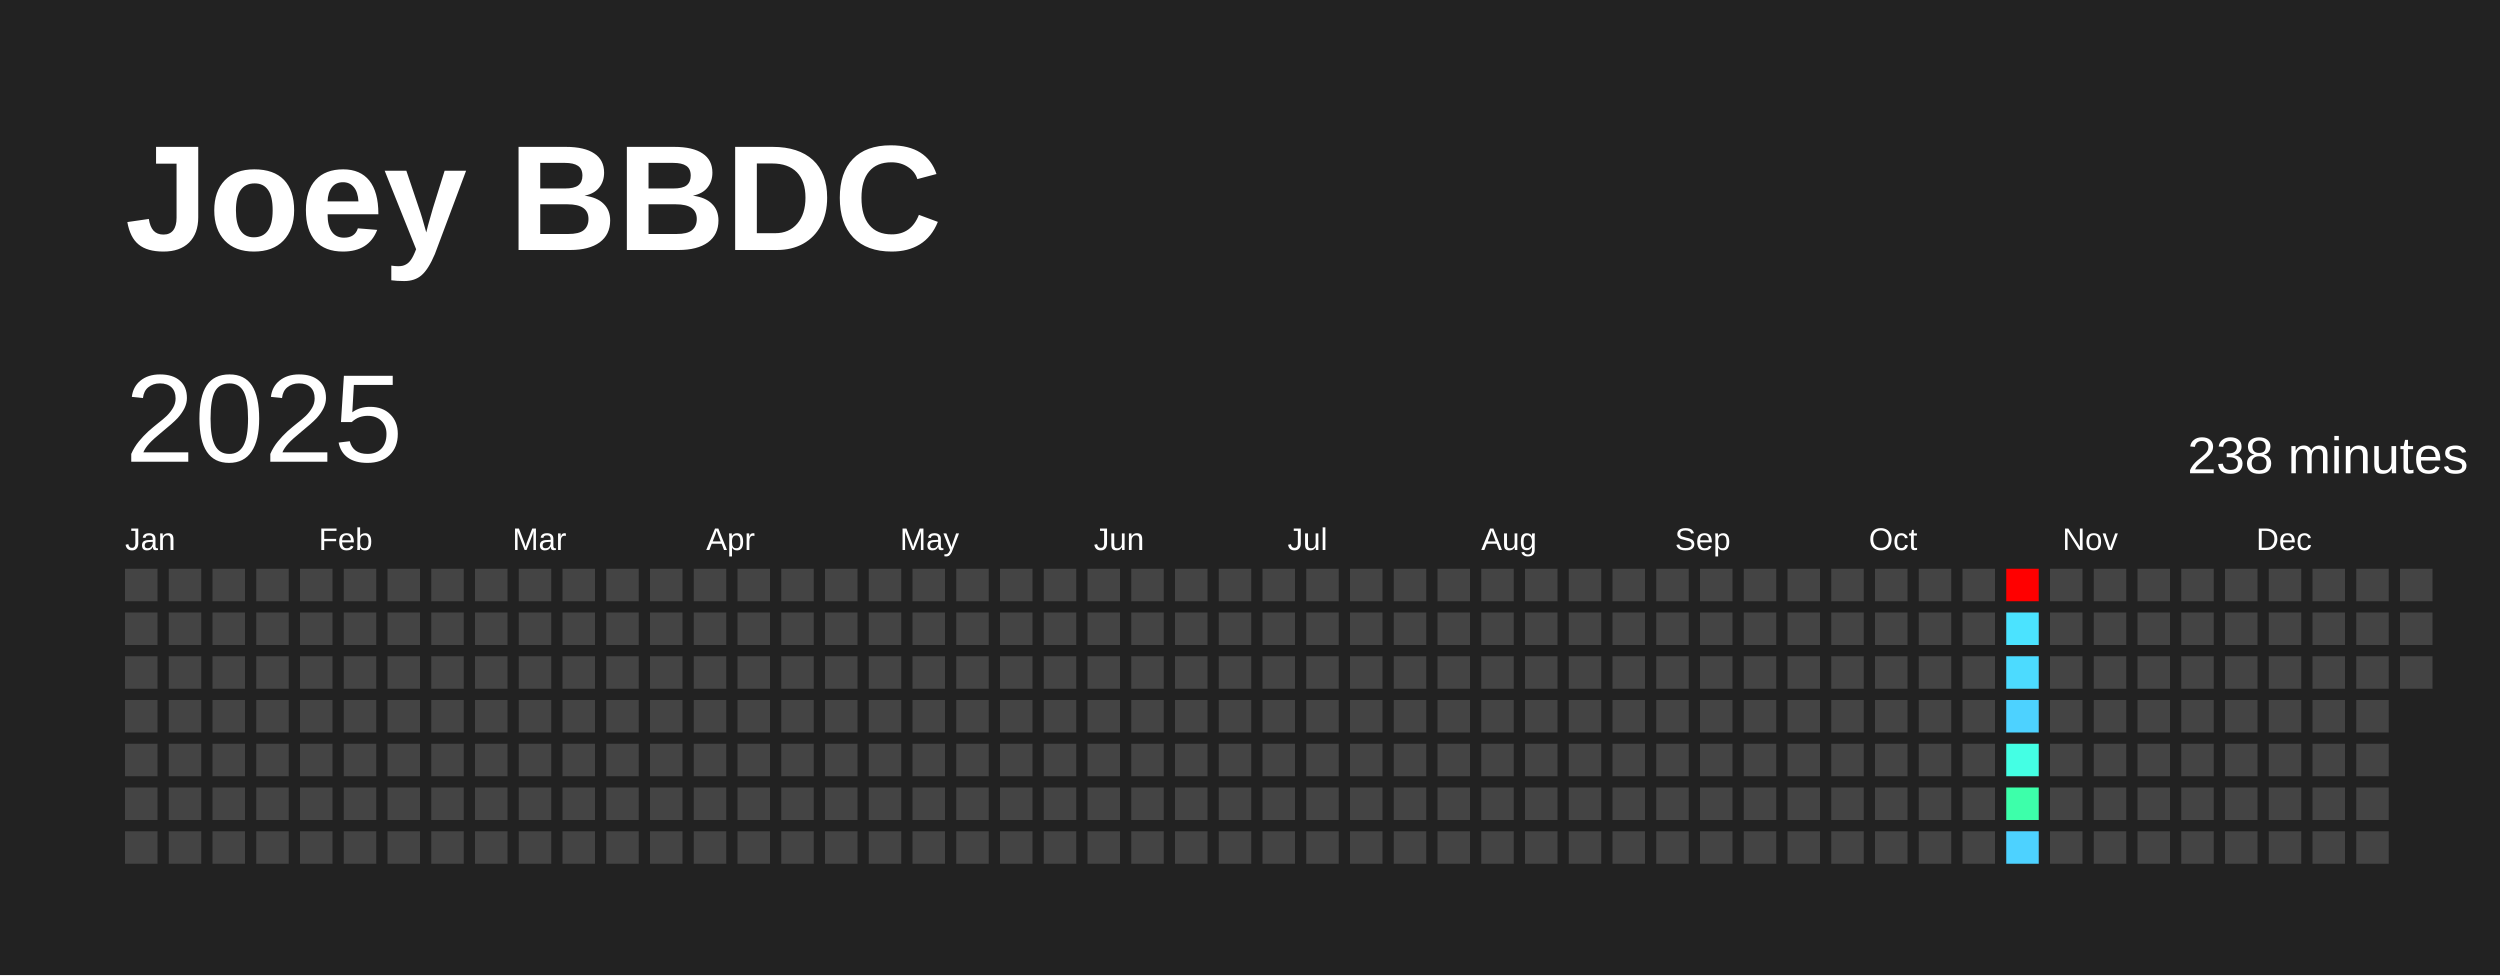
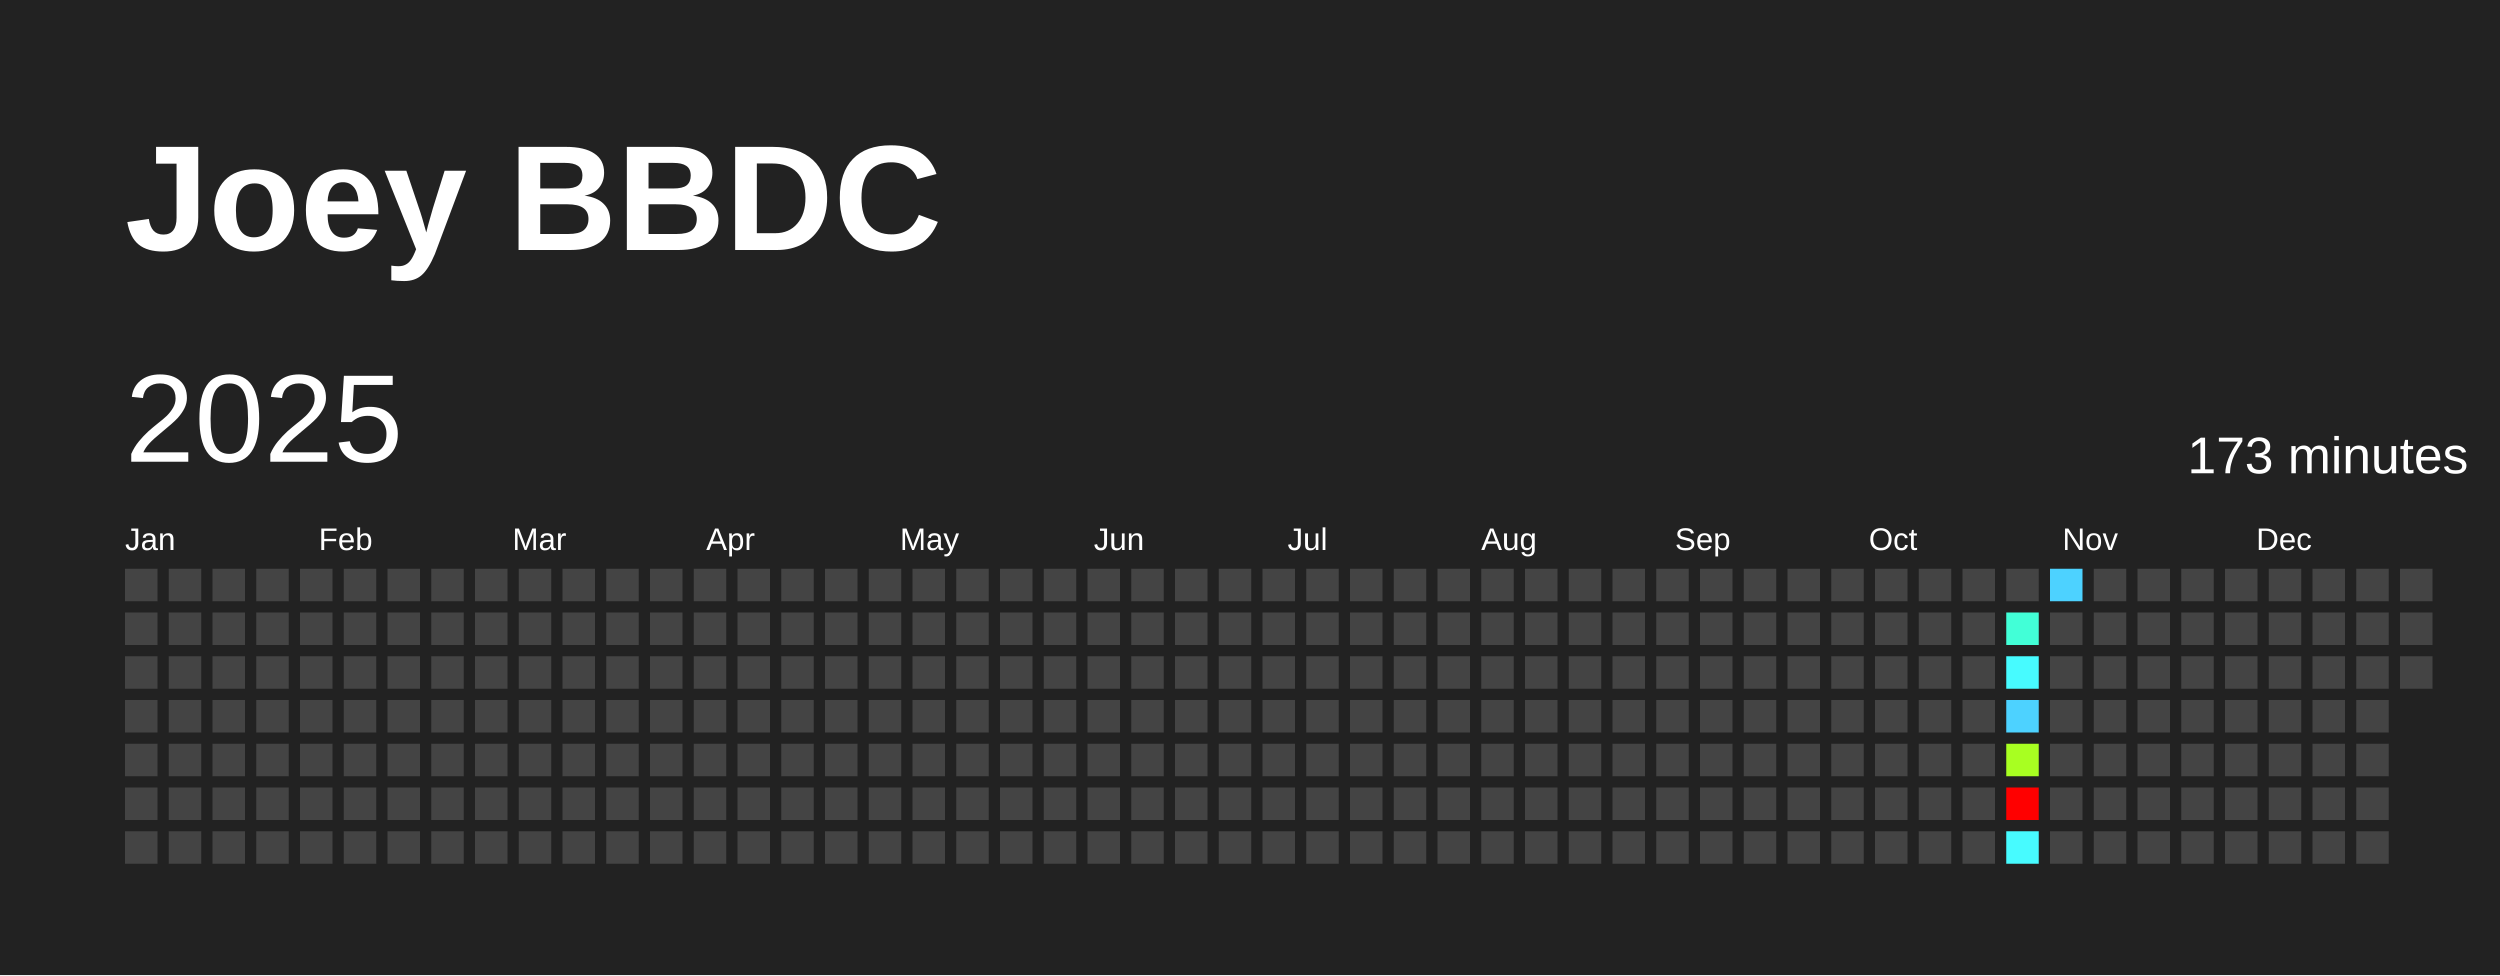
<svg xmlns="http://www.w3.org/2000/svg" baseProfile="full" height="78mm" version="1.1" viewBox="0,0,200,78" width="200mm">
  <defs />
  <rect fill="#222222" height="78" width="200" x="0" y="0" />
  <text fill="#FFFFFF" style="font-size:12px; font-family:Arial; font-weight:bold;" x="10" y="20">Joey BBDC</text>
  <text dominant-baseline="hanging" fill="#FFFFFF" style="font-size:10.0px; font-family:Arial;" x="10" y="30">2025</text>
-   <text dominant-baseline="hanging" fill="#FFFFFF" style="font-size:4.125px; font-family:Arial;" x="175" y="35">238 minutes</text>
+   <text dominant-baseline="hanging" fill="#FFFFFF" style="font-size:4.125px; font-family:Arial;" x="175" y="35">173 minutes</text>
  <text fill="#FFFFFF" style="font-size:2.5px; font-family:Arial" x="10.0" y="44">Jan</text>
  <text fill="#FFFFFF" style="font-size:2.5px; font-family:Arial" x="25.5" y="44">Feb</text>
  <text fill="#FFFFFF" style="font-size:2.5px; font-family:Arial" x="41.0" y="44">Mar</text>
  <text fill="#FFFFFF" style="font-size:2.5px; font-family:Arial" x="56.5" y="44">Apr</text>
  <text fill="#FFFFFF" style="font-size:2.5px; font-family:Arial" x="72.0" y="44">May</text>
  <text fill="#FFFFFF" style="font-size:2.5px; font-family:Arial" x="87.5" y="44">Jun</text>
  <text fill="#FFFFFF" style="font-size:2.5px; font-family:Arial" x="103.0" y="44">Jul</text>
  <text fill="#FFFFFF" style="font-size:2.5px; font-family:Arial" x="118.5" y="44">Aug</text>
  <text fill="#FFFFFF" style="font-size:2.5px; font-family:Arial" x="134.0" y="44">Sep</text>
  <text fill="#FFFFFF" style="font-size:2.5px; font-family:Arial" x="149.5" y="44">Oct</text>
  <text fill="#FFFFFF" style="font-size:2.5px; font-family:Arial" x="165.0" y="44">Nov</text>
  <text fill="#FFFFFF" style="font-size:2.5px; font-family:Arial" x="180.5" y="44">Dec</text>
  <rect fill="#444444" height="2.6" width="2.6" x="10.0" y="45.5" />
  <rect fill="#444444" height="2.6" width="2.6" x="10.0" y="49.0" />
  <rect fill="#444444" height="2.6" width="2.6" x="10.0" y="52.5" />
  <rect fill="#444444" height="2.6" width="2.6" x="10.0" y="56.0" />
  <rect fill="#444444" height="2.6" width="2.6" x="10.0" y="59.5" />
  <rect fill="#444444" height="2.6" width="2.6" x="10.0" y="63.0" />
  <rect fill="#444444" height="2.6" width="2.6" x="10.0" y="66.5" />
  <rect fill="#444444" height="2.6" width="2.6" x="13.5" y="45.5" />
  <rect fill="#444444" height="2.6" width="2.6" x="13.5" y="49.0" />
  <rect fill="#444444" height="2.6" width="2.6" x="13.5" y="52.5" />
  <rect fill="#444444" height="2.6" width="2.6" x="13.5" y="56.0" />
  <rect fill="#444444" height="2.6" width="2.6" x="13.5" y="59.5" />
  <rect fill="#444444" height="2.6" width="2.6" x="13.5" y="63.0" />
  <rect fill="#444444" height="2.6" width="2.6" x="13.5" y="66.5" />
  <rect fill="#444444" height="2.6" width="2.6" x="17.0" y="45.5" />
  <rect fill="#444444" height="2.6" width="2.6" x="17.0" y="49.0" />
  <rect fill="#444444" height="2.6" width="2.6" x="17.0" y="52.5" />
  <rect fill="#444444" height="2.6" width="2.6" x="17.0" y="56.0" />
  <rect fill="#444444" height="2.6" width="2.6" x="17.0" y="59.5" />
  <rect fill="#444444" height="2.6" width="2.6" x="17.0" y="63.0" />
  <rect fill="#444444" height="2.6" width="2.6" x="17.0" y="66.5" />
  <rect fill="#444444" height="2.6" width="2.6" x="20.5" y="45.5" />
  <rect fill="#444444" height="2.6" width="2.6" x="20.5" y="49.0" />
  <rect fill="#444444" height="2.6" width="2.6" x="20.5" y="52.5" />
  <rect fill="#444444" height="2.6" width="2.6" x="20.5" y="56.0" />
  <rect fill="#444444" height="2.6" width="2.6" x="20.5" y="59.5" />
  <rect fill="#444444" height="2.6" width="2.6" x="20.5" y="63.0" />
  <rect fill="#444444" height="2.6" width="2.6" x="20.5" y="66.5" />
  <rect fill="#444444" height="2.6" width="2.6" x="24.0" y="45.5" />
  <rect fill="#444444" height="2.6" width="2.6" x="24.0" y="49.0" />
  <rect fill="#444444" height="2.6" width="2.6" x="24.0" y="52.5" />
  <rect fill="#444444" height="2.6" width="2.6" x="24.0" y="56.0" />
  <rect fill="#444444" height="2.6" width="2.6" x="24.0" y="59.5" />
  <rect fill="#444444" height="2.6" width="2.6" x="24.0" y="63.0" />
  <rect fill="#444444" height="2.6" width="2.6" x="24.0" y="66.5" />
  <rect fill="#444444" height="2.6" width="2.6" x="27.5" y="45.5" />
  <rect fill="#444444" height="2.6" width="2.6" x="27.5" y="49.0" />
  <rect fill="#444444" height="2.6" width="2.6" x="27.5" y="52.5" />
  <rect fill="#444444" height="2.6" width="2.6" x="27.5" y="56.0" />
  <rect fill="#444444" height="2.6" width="2.6" x="27.5" y="59.5" />
  <rect fill="#444444" height="2.6" width="2.6" x="27.5" y="63.0" />
  <rect fill="#444444" height="2.6" width="2.6" x="27.5" y="66.5" />
  <rect fill="#444444" height="2.6" width="2.6" x="31.0" y="45.5" />
  <rect fill="#444444" height="2.6" width="2.6" x="31.0" y="49.0" />
  <rect fill="#444444" height="2.6" width="2.6" x="31.0" y="52.5" />
  <rect fill="#444444" height="2.6" width="2.6" x="31.0" y="56.0" />
  <rect fill="#444444" height="2.6" width="2.6" x="31.0" y="59.5" />
  <rect fill="#444444" height="2.6" width="2.6" x="31.0" y="63.0" />
  <rect fill="#444444" height="2.6" width="2.6" x="31.0" y="66.5" />
  <rect fill="#444444" height="2.6" width="2.6" x="34.5" y="45.5" />
  <rect fill="#444444" height="2.6" width="2.6" x="34.5" y="49.0" />
  <rect fill="#444444" height="2.6" width="2.6" x="34.5" y="52.5" />
  <rect fill="#444444" height="2.6" width="2.6" x="34.5" y="56.0" />
  <rect fill="#444444" height="2.6" width="2.6" x="34.5" y="59.5" />
  <rect fill="#444444" height="2.6" width="2.6" x="34.5" y="63.0" />
  <rect fill="#444444" height="2.6" width="2.6" x="34.5" y="66.5" />
  <rect fill="#444444" height="2.6" width="2.6" x="38.0" y="45.5" />
  <rect fill="#444444" height="2.6" width="2.6" x="38.0" y="49.0" />
  <rect fill="#444444" height="2.6" width="2.6" x="38.0" y="52.5" />
  <rect fill="#444444" height="2.6" width="2.6" x="38.0" y="56.0" />
  <rect fill="#444444" height="2.6" width="2.6" x="38.0" y="59.5" />
  <rect fill="#444444" height="2.6" width="2.6" x="38.0" y="63.0" />
  <rect fill="#444444" height="2.6" width="2.6" x="38.0" y="66.5" />
  <rect fill="#444444" height="2.6" width="2.6" x="41.5" y="45.5" />
  <rect fill="#444444" height="2.6" width="2.6" x="41.5" y="49.0" />
  <rect fill="#444444" height="2.6" width="2.6" x="41.5" y="52.5" />
  <rect fill="#444444" height="2.6" width="2.6" x="41.5" y="56.0" />
  <rect fill="#444444" height="2.6" width="2.6" x="41.5" y="59.5" />
  <rect fill="#444444" height="2.6" width="2.6" x="41.5" y="63.0" />
  <rect fill="#444444" height="2.6" width="2.6" x="41.5" y="66.5" />
  <rect fill="#444444" height="2.6" width="2.6" x="45.0" y="45.5" />
  <rect fill="#444444" height="2.6" width="2.6" x="45.0" y="49.0" />
  <rect fill="#444444" height="2.6" width="2.6" x="45.0" y="52.5" />
  <rect fill="#444444" height="2.6" width="2.6" x="45.0" y="56.0" />
  <rect fill="#444444" height="2.6" width="2.6" x="45.0" y="59.5" />
  <rect fill="#444444" height="2.6" width="2.6" x="45.0" y="63.0" />
  <rect fill="#444444" height="2.6" width="2.6" x="45.0" y="66.5" />
  <rect fill="#444444" height="2.6" width="2.6" x="48.5" y="45.5" />
  <rect fill="#444444" height="2.6" width="2.6" x="48.5" y="49.0" />
  <rect fill="#444444" height="2.6" width="2.6" x="48.5" y="52.5" />
  <rect fill="#444444" height="2.6" width="2.6" x="48.5" y="56.0" />
  <rect fill="#444444" height="2.6" width="2.6" x="48.5" y="59.5" />
  <rect fill="#444444" height="2.6" width="2.6" x="48.5" y="63.0" />
  <rect fill="#444444" height="2.6" width="2.6" x="48.5" y="66.5" />
  <rect fill="#444444" height="2.6" width="2.6" x="52.0" y="45.5" />
  <rect fill="#444444" height="2.6" width="2.6" x="52.0" y="49.0" />
  <rect fill="#444444" height="2.6" width="2.6" x="52.0" y="52.5" />
  <rect fill="#444444" height="2.6" width="2.6" x="52.0" y="56.0" />
  <rect fill="#444444" height="2.6" width="2.6" x="52.0" y="59.5" />
  <rect fill="#444444" height="2.6" width="2.6" x="52.0" y="63.0" />
  <rect fill="#444444" height="2.6" width="2.6" x="52.0" y="66.5" />
  <rect fill="#444444" height="2.6" width="2.6" x="55.5" y="45.5" />
  <rect fill="#444444" height="2.6" width="2.6" x="55.5" y="49.0" />
  <rect fill="#444444" height="2.6" width="2.6" x="55.5" y="52.5" />
  <rect fill="#444444" height="2.6" width="2.6" x="55.5" y="56.0" />
  <rect fill="#444444" height="2.6" width="2.6" x="55.5" y="59.5" />
  <rect fill="#444444" height="2.6" width="2.6" x="55.5" y="63.0" />
  <rect fill="#444444" height="2.6" width="2.6" x="55.5" y="66.5" />
  <rect fill="#444444" height="2.6" width="2.6" x="59.0" y="45.5" />
  <rect fill="#444444" height="2.6" width="2.6" x="59.0" y="49.0" />
  <rect fill="#444444" height="2.6" width="2.6" x="59.0" y="52.5" />
  <rect fill="#444444" height="2.6" width="2.6" x="59.0" y="56.0" />
  <rect fill="#444444" height="2.6" width="2.6" x="59.0" y="59.5" />
  <rect fill="#444444" height="2.6" width="2.6" x="59.0" y="63.0" />
  <rect fill="#444444" height="2.6" width="2.6" x="59.0" y="66.5" />
  <rect fill="#444444" height="2.6" width="2.6" x="62.5" y="45.5" />
  <rect fill="#444444" height="2.6" width="2.6" x="62.5" y="49.0" />
  <rect fill="#444444" height="2.6" width="2.6" x="62.5" y="52.5" />
  <rect fill="#444444" height="2.6" width="2.6" x="62.5" y="56.0" />
  <rect fill="#444444" height="2.6" width="2.6" x="62.5" y="59.5" />
  <rect fill="#444444" height="2.6" width="2.6" x="62.5" y="63.0" />
  <rect fill="#444444" height="2.6" width="2.6" x="62.5" y="66.5" />
  <rect fill="#444444" height="2.6" width="2.6" x="66.0" y="45.5" />
  <rect fill="#444444" height="2.6" width="2.6" x="66.0" y="49.0" />
  <rect fill="#444444" height="2.6" width="2.6" x="66.0" y="52.5" />
  <rect fill="#444444" height="2.6" width="2.6" x="66.0" y="56.0" />
  <rect fill="#444444" height="2.6" width="2.6" x="66.0" y="59.5" />
  <rect fill="#444444" height="2.6" width="2.6" x="66.0" y="63.0" />
  <rect fill="#444444" height="2.6" width="2.6" x="66.0" y="66.5" />
  <rect fill="#444444" height="2.6" width="2.6" x="69.5" y="45.5" />
  <rect fill="#444444" height="2.6" width="2.6" x="69.5" y="49.0" />
  <rect fill="#444444" height="2.6" width="2.6" x="69.5" y="52.5" />
  <rect fill="#444444" height="2.6" width="2.6" x="69.5" y="56.0" />
  <rect fill="#444444" height="2.6" width="2.6" x="69.5" y="59.5" />
  <rect fill="#444444" height="2.6" width="2.6" x="69.5" y="63.0" />
  <rect fill="#444444" height="2.6" width="2.6" x="69.5" y="66.5" />
  <rect fill="#444444" height="2.6" width="2.6" x="73.0" y="45.5" />
  <rect fill="#444444" height="2.6" width="2.6" x="73.0" y="49.0" />
  <rect fill="#444444" height="2.6" width="2.6" x="73.0" y="52.5" />
  <rect fill="#444444" height="2.6" width="2.6" x="73.0" y="56.0" />
  <rect fill="#444444" height="2.6" width="2.6" x="73.0" y="59.5" />
  <rect fill="#444444" height="2.6" width="2.6" x="73.0" y="63.0" />
  <rect fill="#444444" height="2.6" width="2.6" x="73.0" y="66.5" />
  <rect fill="#444444" height="2.6" width="2.6" x="76.5" y="45.5" />
  <rect fill="#444444" height="2.6" width="2.6" x="76.5" y="49.0" />
  <rect fill="#444444" height="2.6" width="2.6" x="76.5" y="52.5" />
  <rect fill="#444444" height="2.6" width="2.6" x="76.5" y="56.0" />
  <rect fill="#444444" height="2.6" width="2.6" x="76.5" y="59.5" />
  <rect fill="#444444" height="2.6" width="2.6" x="76.5" y="63.0" />
  <rect fill="#444444" height="2.6" width="2.6" x="76.5" y="66.5" />
  <rect fill="#444444" height="2.6" width="2.6" x="80.0" y="45.5" />
  <rect fill="#444444" height="2.6" width="2.6" x="80.0" y="49.0" />
  <rect fill="#444444" height="2.6" width="2.6" x="80.0" y="52.5" />
  <rect fill="#444444" height="2.6" width="2.6" x="80.0" y="56.0" />
  <rect fill="#444444" height="2.6" width="2.6" x="80.0" y="59.5" />
  <rect fill="#444444" height="2.6" width="2.6" x="80.0" y="63.0" />
  <rect fill="#444444" height="2.6" width="2.6" x="80.0" y="66.5" />
  <rect fill="#444444" height="2.6" width="2.6" x="83.5" y="45.5" />
  <rect fill="#444444" height="2.6" width="2.6" x="83.5" y="49.0" />
  <rect fill="#444444" height="2.6" width="2.6" x="83.5" y="52.5" />
  <rect fill="#444444" height="2.6" width="2.6" x="83.5" y="56.0" />
  <rect fill="#444444" height="2.6" width="2.6" x="83.5" y="59.5" />
  <rect fill="#444444" height="2.6" width="2.6" x="83.5" y="63.0" />
  <rect fill="#444444" height="2.6" width="2.6" x="83.5" y="66.5" />
  <rect fill="#444444" height="2.6" width="2.6" x="87.0" y="45.5" />
  <rect fill="#444444" height="2.6" width="2.6" x="87.0" y="49.0" />
  <rect fill="#444444" height="2.6" width="2.6" x="87.0" y="52.5" />
  <rect fill="#444444" height="2.6" width="2.6" x="87.0" y="56.0" />
  <rect fill="#444444" height="2.6" width="2.6" x="87.0" y="59.5" />
  <rect fill="#444444" height="2.6" width="2.6" x="87.0" y="63.0" />
  <rect fill="#444444" height="2.6" width="2.6" x="87.0" y="66.5" />
  <rect fill="#444444" height="2.6" width="2.6" x="90.5" y="45.5" />
  <rect fill="#444444" height="2.6" width="2.6" x="90.5" y="49.0" />
  <rect fill="#444444" height="2.6" width="2.6" x="90.5" y="52.5" />
  <rect fill="#444444" height="2.6" width="2.6" x="90.5" y="56.0" />
  <rect fill="#444444" height="2.6" width="2.6" x="90.5" y="59.5" />
  <rect fill="#444444" height="2.6" width="2.6" x="90.5" y="63.0" />
  <rect fill="#444444" height="2.6" width="2.6" x="90.5" y="66.5" />
  <rect fill="#444444" height="2.6" width="2.6" x="94.0" y="45.5" />
  <rect fill="#444444" height="2.6" width="2.6" x="94.0" y="49.0" />
  <rect fill="#444444" height="2.6" width="2.6" x="94.0" y="52.5" />
  <rect fill="#444444" height="2.6" width="2.6" x="94.0" y="56.0" />
  <rect fill="#444444" height="2.6" width="2.6" x="94.0" y="59.5" />
  <rect fill="#444444" height="2.6" width="2.6" x="94.0" y="63.0" />
  <rect fill="#444444" height="2.6" width="2.6" x="94.0" y="66.5" />
  <rect fill="#444444" height="2.6" width="2.6" x="97.5" y="45.5" />
  <rect fill="#444444" height="2.6" width="2.6" x="97.5" y="49.0" />
  <rect fill="#444444" height="2.6" width="2.6" x="97.5" y="52.5" />
  <rect fill="#444444" height="2.6" width="2.6" x="97.5" y="56.0" />
  <rect fill="#444444" height="2.6" width="2.6" x="97.5" y="59.5" />
  <rect fill="#444444" height="2.6" width="2.6" x="97.5" y="63.0" />
  <rect fill="#444444" height="2.6" width="2.6" x="97.5" y="66.5" />
  <rect fill="#444444" height="2.6" width="2.6" x="101.0" y="45.5" />
  <rect fill="#444444" height="2.6" width="2.6" x="101.0" y="49.0" />
  <rect fill="#444444" height="2.6" width="2.6" x="101.0" y="52.5" />
  <rect fill="#444444" height="2.6" width="2.6" x="101.0" y="56.0" />
  <rect fill="#444444" height="2.6" width="2.6" x="101.0" y="59.5" />
  <rect fill="#444444" height="2.6" width="2.6" x="101.0" y="63.0" />
  <rect fill="#444444" height="2.6" width="2.6" x="101.0" y="66.5" />
  <rect fill="#444444" height="2.6" width="2.6" x="104.5" y="45.5" />
  <rect fill="#444444" height="2.6" width="2.6" x="104.5" y="49.0" />
  <rect fill="#444444" height="2.6" width="2.6" x="104.5" y="52.5" />
  <rect fill="#444444" height="2.6" width="2.6" x="104.5" y="56.0" />
  <rect fill="#444444" height="2.6" width="2.6" x="104.5" y="59.5" />
  <rect fill="#444444" height="2.6" width="2.6" x="104.5" y="63.0" />
  <rect fill="#444444" height="2.6" width="2.6" x="104.5" y="66.5" />
  <rect fill="#444444" height="2.6" width="2.6" x="108.0" y="45.5" />
  <rect fill="#444444" height="2.6" width="2.6" x="108.0" y="49.0" />
  <rect fill="#444444" height="2.6" width="2.6" x="108.0" y="52.5" />
  <rect fill="#444444" height="2.6" width="2.6" x="108.0" y="56.0" />
  <rect fill="#444444" height="2.6" width="2.6" x="108.0" y="59.5" />
  <rect fill="#444444" height="2.6" width="2.6" x="108.0" y="63.0" />
  <rect fill="#444444" height="2.6" width="2.6" x="108.0" y="66.5" />
  <rect fill="#444444" height="2.6" width="2.6" x="111.5" y="45.5" />
  <rect fill="#444444" height="2.6" width="2.6" x="111.5" y="49.0" />
  <rect fill="#444444" height="2.6" width="2.6" x="111.5" y="52.5" />
  <rect fill="#444444" height="2.6" width="2.6" x="111.5" y="56.0" />
  <rect fill="#444444" height="2.6" width="2.6" x="111.5" y="59.5" />
  <rect fill="#444444" height="2.6" width="2.6" x="111.5" y="63.0" />
  <rect fill="#444444" height="2.6" width="2.6" x="111.5" y="66.5" />
  <rect fill="#444444" height="2.6" width="2.6" x="115.0" y="45.5" />
  <rect fill="#444444" height="2.6" width="2.6" x="115.0" y="49.0" />
  <rect fill="#444444" height="2.6" width="2.6" x="115.0" y="52.5" />
  <rect fill="#444444" height="2.6" width="2.6" x="115.0" y="56.0" />
  <rect fill="#444444" height="2.6" width="2.6" x="115.0" y="59.5" />
  <rect fill="#444444" height="2.6" width="2.6" x="115.0" y="63.0" />
  <rect fill="#444444" height="2.6" width="2.6" x="115.0" y="66.5" />
  <rect fill="#444444" height="2.6" width="2.6" x="118.5" y="45.5" />
  <rect fill="#444444" height="2.6" width="2.6" x="118.5" y="49.0" />
  <rect fill="#444444" height="2.6" width="2.6" x="118.5" y="52.5" />
  <rect fill="#444444" height="2.6" width="2.6" x="118.5" y="56.0" />
  <rect fill="#444444" height="2.6" width="2.6" x="118.5" y="59.5" />
  <rect fill="#444444" height="2.6" width="2.6" x="118.5" y="63.0" />
  <rect fill="#444444" height="2.6" width="2.6" x="118.5" y="66.5" />
  <rect fill="#444444" height="2.6" width="2.6" x="122.0" y="45.5" />
  <rect fill="#444444" height="2.6" width="2.6" x="122.0" y="49.0" />
  <rect fill="#444444" height="2.6" width="2.6" x="122.0" y="52.5" />
  <rect fill="#444444" height="2.6" width="2.6" x="122.0" y="56.0" />
  <rect fill="#444444" height="2.6" width="2.6" x="122.0" y="59.5" />
  <rect fill="#444444" height="2.6" width="2.6" x="122.0" y="63.0" />
  <rect fill="#444444" height="2.6" width="2.6" x="122.0" y="66.5" />
  <rect fill="#444444" height="2.6" width="2.6" x="125.5" y="45.5" />
  <rect fill="#444444" height="2.6" width="2.6" x="125.5" y="49.0" />
  <rect fill="#444444" height="2.6" width="2.6" x="125.5" y="52.5" />
  <rect fill="#444444" height="2.6" width="2.6" x="125.5" y="56.0" />
  <rect fill="#444444" height="2.6" width="2.6" x="125.5" y="59.5" />
  <rect fill="#444444" height="2.6" width="2.6" x="125.5" y="63.0" />
  <rect fill="#444444" height="2.6" width="2.6" x="125.5" y="66.5" />
  <rect fill="#444444" height="2.6" width="2.6" x="129.0" y="45.5" />
  <rect fill="#444444" height="2.6" width="2.6" x="129.0" y="49.0" />
  <rect fill="#444444" height="2.6" width="2.6" x="129.0" y="52.5" />
  <rect fill="#444444" height="2.6" width="2.6" x="129.0" y="56.0" />
  <rect fill="#444444" height="2.6" width="2.6" x="129.0" y="59.5" />
  <rect fill="#444444" height="2.6" width="2.6" x="129.0" y="63.0" />
  <rect fill="#444444" height="2.6" width="2.6" x="129.0" y="66.5" />
  <rect fill="#444444" height="2.6" width="2.6" x="132.5" y="45.5" />
  <rect fill="#444444" height="2.6" width="2.6" x="132.5" y="49.0" />
  <rect fill="#444444" height="2.6" width="2.6" x="132.5" y="52.5" />
  <rect fill="#444444" height="2.6" width="2.6" x="132.5" y="56.0" />
  <rect fill="#444444" height="2.6" width="2.6" x="132.5" y="59.5" />
  <rect fill="#444444" height="2.6" width="2.6" x="132.5" y="63.0" />
  <rect fill="#444444" height="2.6" width="2.6" x="132.5" y="66.5" />
  <rect fill="#444444" height="2.6" width="2.6" x="136.0" y="45.5" />
  <rect fill="#444444" height="2.6" width="2.6" x="136.0" y="49.0" />
  <rect fill="#444444" height="2.6" width="2.6" x="136.0" y="52.5" />
  <rect fill="#444444" height="2.6" width="2.6" x="136.0" y="56.0" />
  <rect fill="#444444" height="2.6" width="2.6" x="136.0" y="59.5" />
  <rect fill="#444444" height="2.6" width="2.6" x="136.0" y="63.0" />
  <rect fill="#444444" height="2.6" width="2.6" x="136.0" y="66.5" />
  <rect fill="#444444" height="2.6" width="2.6" x="139.5" y="45.5" />
  <rect fill="#444444" height="2.6" width="2.6" x="139.5" y="49.0" />
  <rect fill="#444444" height="2.6" width="2.6" x="139.5" y="52.5" />
  <rect fill="#444444" height="2.6" width="2.6" x="139.5" y="56.0" />
  <rect fill="#444444" height="2.6" width="2.6" x="139.5" y="59.5" />
  <rect fill="#444444" height="2.6" width="2.6" x="139.5" y="63.0" />
  <rect fill="#444444" height="2.6" width="2.6" x="139.5" y="66.5" />
  <rect fill="#444444" height="2.6" width="2.6" x="143.0" y="45.5" />
  <rect fill="#444444" height="2.6" width="2.6" x="143.0" y="49.0" />
  <rect fill="#444444" height="2.6" width="2.6" x="143.0" y="52.5" />
  <rect fill="#444444" height="2.6" width="2.6" x="143.0" y="56.0" />
  <rect fill="#444444" height="2.6" width="2.6" x="143.0" y="59.5" />
  <rect fill="#444444" height="2.6" width="2.6" x="143.0" y="63.0" />
  <rect fill="#444444" height="2.6" width="2.6" x="143.0" y="66.5" />
  <rect fill="#444444" height="2.6" width="2.6" x="146.5" y="45.5" />
  <rect fill="#444444" height="2.6" width="2.6" x="146.5" y="49.0" />
  <rect fill="#444444" height="2.6" width="2.6" x="146.5" y="52.5" />
  <rect fill="#444444" height="2.6" width="2.6" x="146.5" y="56.0" />
  <rect fill="#444444" height="2.6" width="2.6" x="146.5" y="59.5" />
  <rect fill="#444444" height="2.6" width="2.6" x="146.5" y="63.0" />
  <rect fill="#444444" height="2.6" width="2.6" x="146.5" y="66.5" />
  <rect fill="#444444" height="2.6" width="2.6" x="150.0" y="45.5" />
  <rect fill="#444444" height="2.6" width="2.6" x="150.0" y="49.0" />
  <rect fill="#444444" height="2.6" width="2.6" x="150.0" y="52.5" />
  <rect fill="#444444" height="2.6" width="2.6" x="150.0" y="56.0" />
  <rect fill="#444444" height="2.6" width="2.6" x="150.0" y="59.5" />
  <rect fill="#444444" height="2.6" width="2.6" x="150.0" y="63.0" />
  <rect fill="#444444" height="2.6" width="2.6" x="150.0" y="66.5" />
  <rect fill="#444444" height="2.6" width="2.6" x="153.5" y="45.5" />
  <rect fill="#444444" height="2.6" width="2.6" x="153.5" y="49.0" />
  <rect fill="#444444" height="2.6" width="2.6" x="153.5" y="52.5" />
  <rect fill="#444444" height="2.6" width="2.6" x="153.5" y="56.0" />
  <rect fill="#444444" height="2.6" width="2.6" x="153.5" y="59.5" />
  <rect fill="#444444" height="2.6" width="2.6" x="153.5" y="63.0" />
  <rect fill="#444444" height="2.6" width="2.6" x="153.5" y="66.5" />
  <rect fill="#444444" height="2.6" width="2.6" x="157.0" y="45.5" />
  <rect fill="#444444" height="2.6" width="2.6" x="157.0" y="49.0" />
  <rect fill="#444444" height="2.6" width="2.6" x="157.0" y="52.5" />
  <rect fill="#444444" height="2.6" width="2.6" x="157.0" y="56.0" />
  <rect fill="#444444" height="2.6" width="2.6" x="157.0" y="59.5" />
  <rect fill="#444444" height="2.6" width="2.6" x="157.0" y="63.0" />
  <rect fill="#444444" height="2.6" width="2.6" x="157.0" y="66.5" />
-   <rect fill="red" height="2.6" width="2.6" x="160.5" y="45.5" />
-   <rect fill="#4be3ff" height="2.6" width="2.6" x="160.5" y="49.0" />
-   <rect fill="#4cdbff" height="2.6" width="2.6" x="160.5" y="52.5" />
+   <rect fill="#444444" height="2.6" width="2.6" x="160.5" y="45.5" />
+   <rect fill="#42ffd7" height="2.6" width="2.6" x="160.5" y="49.0" />
+   <rect fill="#47fbff" height="2.6" width="2.6" x="160.5" y="52.5" />
  <rect fill="#4dd2ff" height="2.6" width="2.6" x="160.5" y="56.0" />
-   <rect fill="#44ffe4" height="2.6" width="2.6" x="160.5" y="59.5" />
-   <rect fill="#3dffaa" height="2.6" width="2.6" x="160.5" y="63.0" />
-   <rect fill="#4dd2ff" height="2.6" width="2.6" x="160.5" y="66.5" />
-   <rect fill="#444444" height="2.6" width="2.6" x="164.0" y="45.5" />
+   <rect fill="#a8ff21" height="2.6" width="2.6" x="160.5" y="59.5" />
+   <rect fill="red" height="2.6" width="2.6" x="160.5" y="63.0" />
+   <rect fill="#47fbff" height="2.6" width="2.6" x="160.5" y="66.5" />
+   <rect fill="#4dd2ff" height="2.6" width="2.6" x="164.0" y="45.5" />
  <rect fill="#444444" height="2.6" width="2.6" x="164.0" y="49.0" />
  <rect fill="#444444" height="2.6" width="2.6" x="164.0" y="52.5" />
  <rect fill="#444444" height="2.6" width="2.6" x="164.0" y="56.0" />
  <rect fill="#444444" height="2.6" width="2.6" x="164.0" y="59.5" />
  <rect fill="#444444" height="2.6" width="2.6" x="164.0" y="63.0" />
  <rect fill="#444444" height="2.6" width="2.6" x="164.0" y="66.5" />
  <rect fill="#444444" height="2.6" width="2.6" x="167.5" y="45.5" />
  <rect fill="#444444" height="2.6" width="2.6" x="167.5" y="49.0" />
  <rect fill="#444444" height="2.6" width="2.6" x="167.5" y="52.5" />
  <rect fill="#444444" height="2.6" width="2.6" x="167.5" y="56.0" />
  <rect fill="#444444" height="2.6" width="2.6" x="167.5" y="59.5" />
  <rect fill="#444444" height="2.6" width="2.6" x="167.5" y="63.0" />
  <rect fill="#444444" height="2.6" width="2.6" x="167.5" y="66.5" />
  <rect fill="#444444" height="2.6" width="2.6" x="171.0" y="45.5" />
  <rect fill="#444444" height="2.6" width="2.6" x="171.0" y="49.0" />
  <rect fill="#444444" height="2.6" width="2.6" x="171.0" y="52.5" />
  <rect fill="#444444" height="2.6" width="2.6" x="171.0" y="56.0" />
  <rect fill="#444444" height="2.6" width="2.6" x="171.0" y="59.5" />
  <rect fill="#444444" height="2.6" width="2.6" x="171.0" y="63.0" />
  <rect fill="#444444" height="2.6" width="2.6" x="171.0" y="66.5" />
  <rect fill="#444444" height="2.6" width="2.6" x="174.5" y="45.5" />
  <rect fill="#444444" height="2.6" width="2.6" x="174.5" y="49.0" />
  <rect fill="#444444" height="2.6" width="2.6" x="174.5" y="52.5" />
  <rect fill="#444444" height="2.6" width="2.6" x="174.5" y="56.0" />
  <rect fill="#444444" height="2.6" width="2.6" x="174.5" y="59.5" />
  <rect fill="#444444" height="2.6" width="2.6" x="174.5" y="63.0" />
  <rect fill="#444444" height="2.6" width="2.6" x="174.5" y="66.5" />
  <rect fill="#444444" height="2.6" width="2.6" x="178.0" y="45.5" />
  <rect fill="#444444" height="2.6" width="2.6" x="178.0" y="49.0" />
  <rect fill="#444444" height="2.6" width="2.6" x="178.0" y="52.5" />
  <rect fill="#444444" height="2.6" width="2.6" x="178.0" y="56.0" />
  <rect fill="#444444" height="2.6" width="2.6" x="178.0" y="59.5" />
  <rect fill="#444444" height="2.6" width="2.6" x="178.0" y="63.0" />
  <rect fill="#444444" height="2.6" width="2.6" x="178.0" y="66.5" />
  <rect fill="#444444" height="2.6" width="2.6" x="181.5" y="45.5" />
  <rect fill="#444444" height="2.6" width="2.6" x="181.5" y="49.0" />
  <rect fill="#444444" height="2.6" width="2.6" x="181.5" y="52.5" />
  <rect fill="#444444" height="2.6" width="2.6" x="181.5" y="56.0" />
  <rect fill="#444444" height="2.6" width="2.6" x="181.5" y="59.5" />
  <rect fill="#444444" height="2.6" width="2.6" x="181.5" y="63.0" />
  <rect fill="#444444" height="2.6" width="2.6" x="181.5" y="66.5" />
  <rect fill="#444444" height="2.6" width="2.6" x="185.0" y="45.5" />
  <rect fill="#444444" height="2.6" width="2.6" x="185.0" y="49.0" />
  <rect fill="#444444" height="2.6" width="2.6" x="185.0" y="52.5" />
  <rect fill="#444444" height="2.6" width="2.6" x="185.0" y="56.0" />
  <rect fill="#444444" height="2.6" width="2.6" x="185.0" y="59.5" />
  <rect fill="#444444" height="2.6" width="2.6" x="185.0" y="63.0" />
  <rect fill="#444444" height="2.6" width="2.6" x="185.0" y="66.5" />
  <rect fill="#444444" height="2.6" width="2.6" x="188.5" y="45.5" />
  <rect fill="#444444" height="2.6" width="2.6" x="188.5" y="49.0" />
  <rect fill="#444444" height="2.6" width="2.6" x="188.5" y="52.5" />
  <rect fill="#444444" height="2.6" width="2.6" x="188.5" y="56.0" />
  <rect fill="#444444" height="2.6" width="2.6" x="188.5" y="59.5" />
  <rect fill="#444444" height="2.6" width="2.6" x="188.5" y="63.0" />
  <rect fill="#444444" height="2.6" width="2.6" x="188.5" y="66.5" />
  <rect fill="#444444" height="2.6" width="2.6" x="192.0" y="45.5" />
  <rect fill="#444444" height="2.6" width="2.6" x="192.0" y="49.0" />
  <rect fill="#444444" height="2.6" width="2.6" x="192.0" y="52.5" />
</svg>
